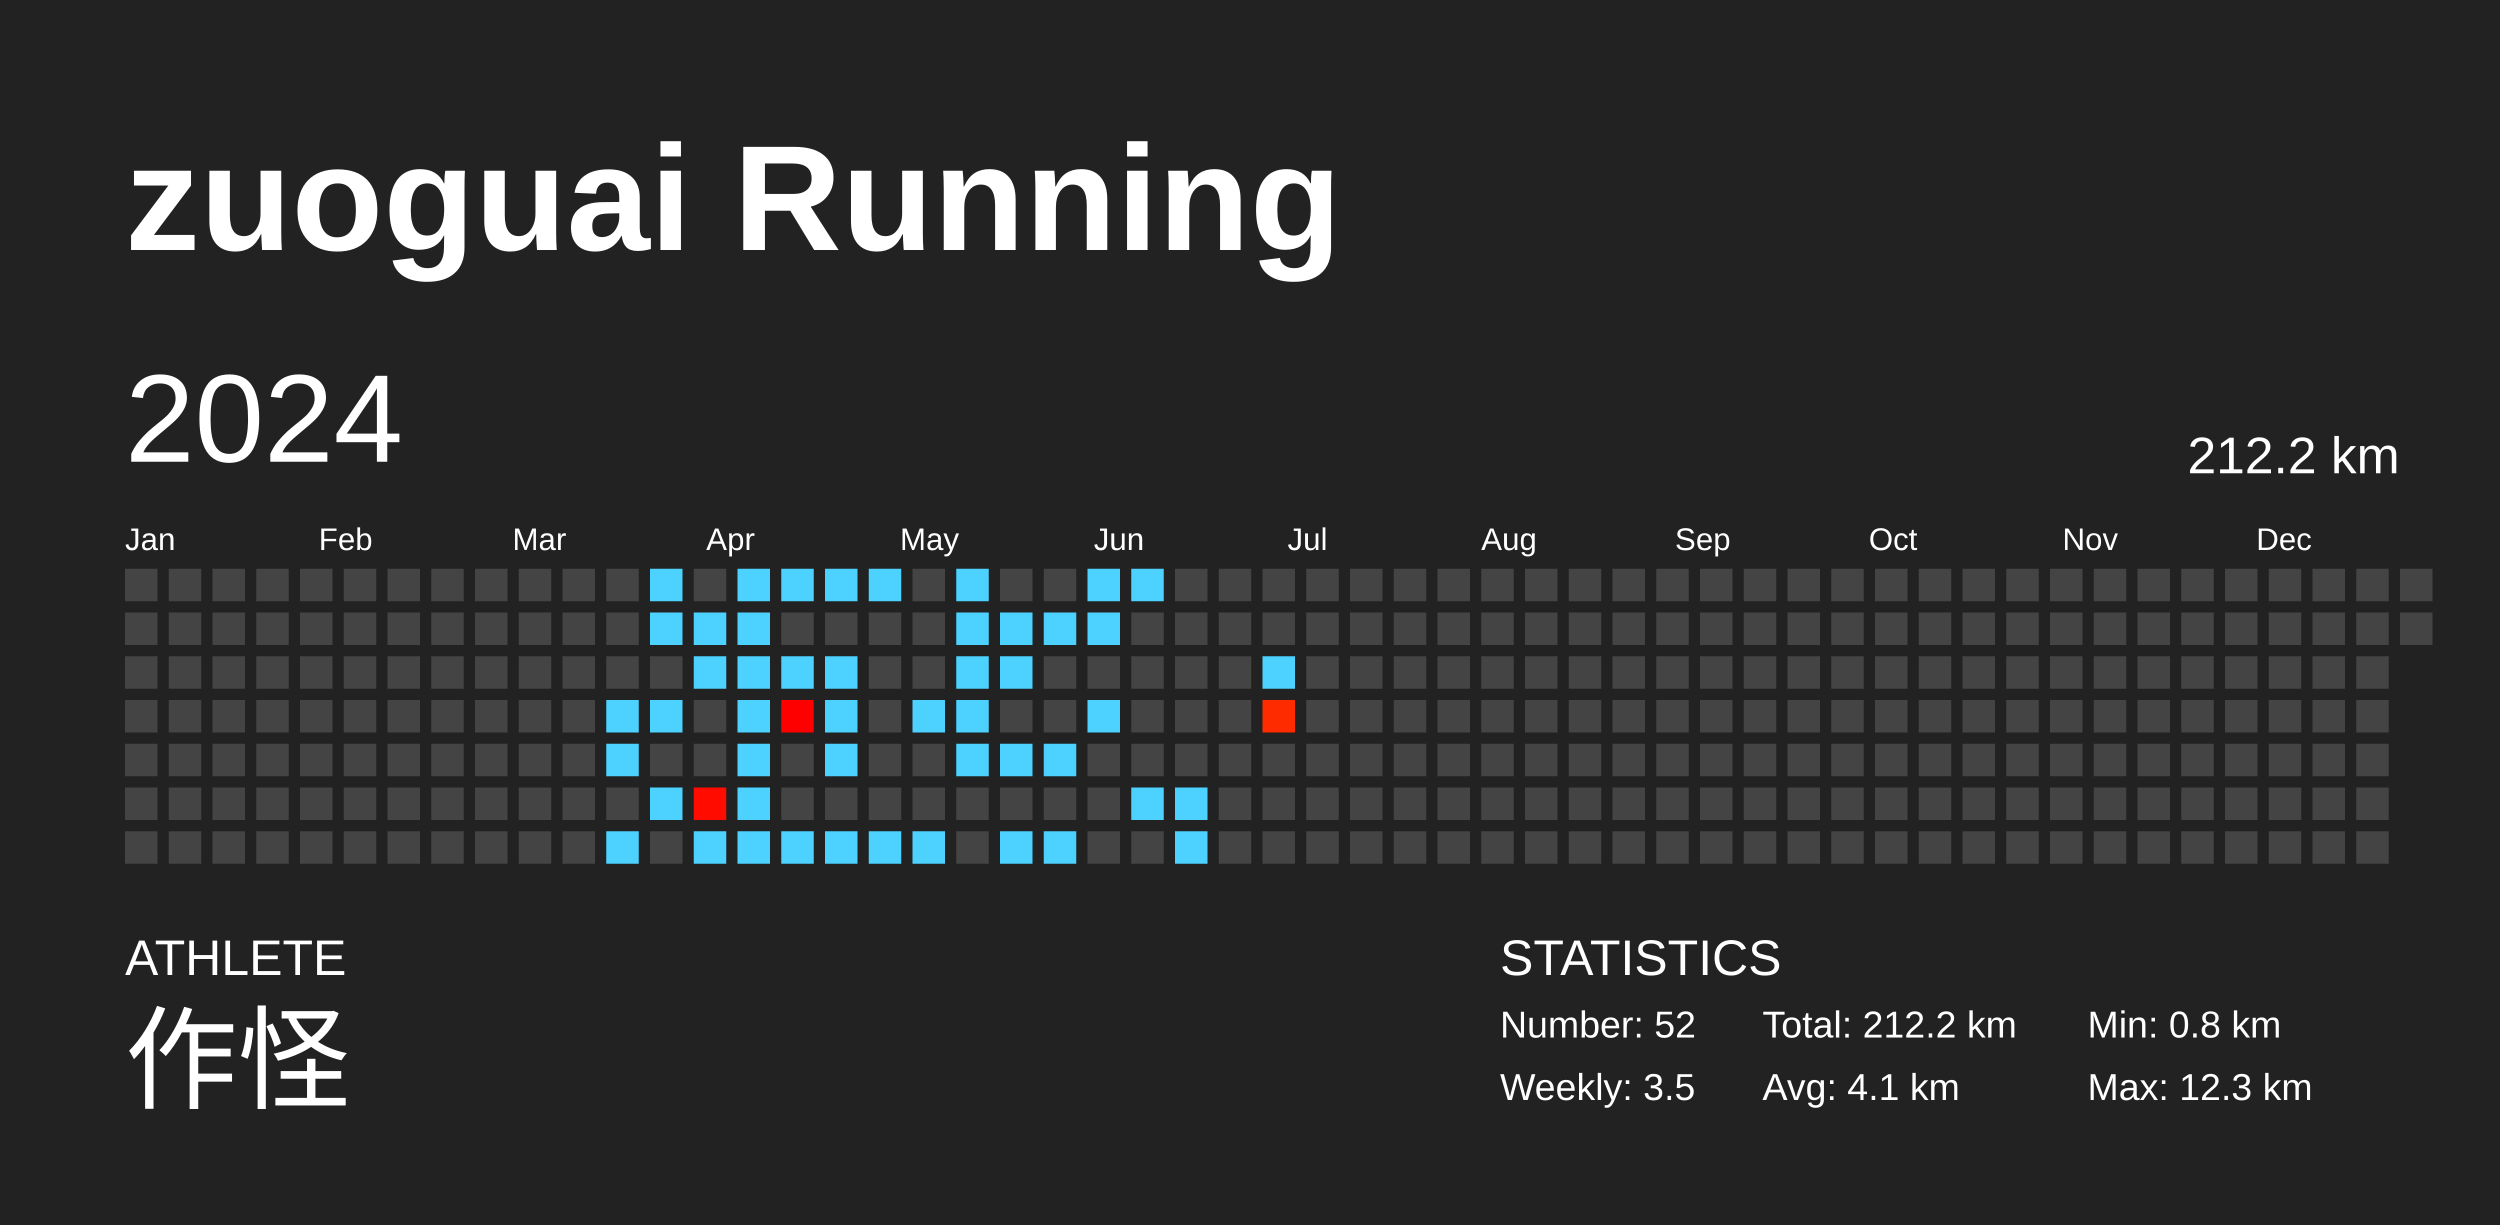
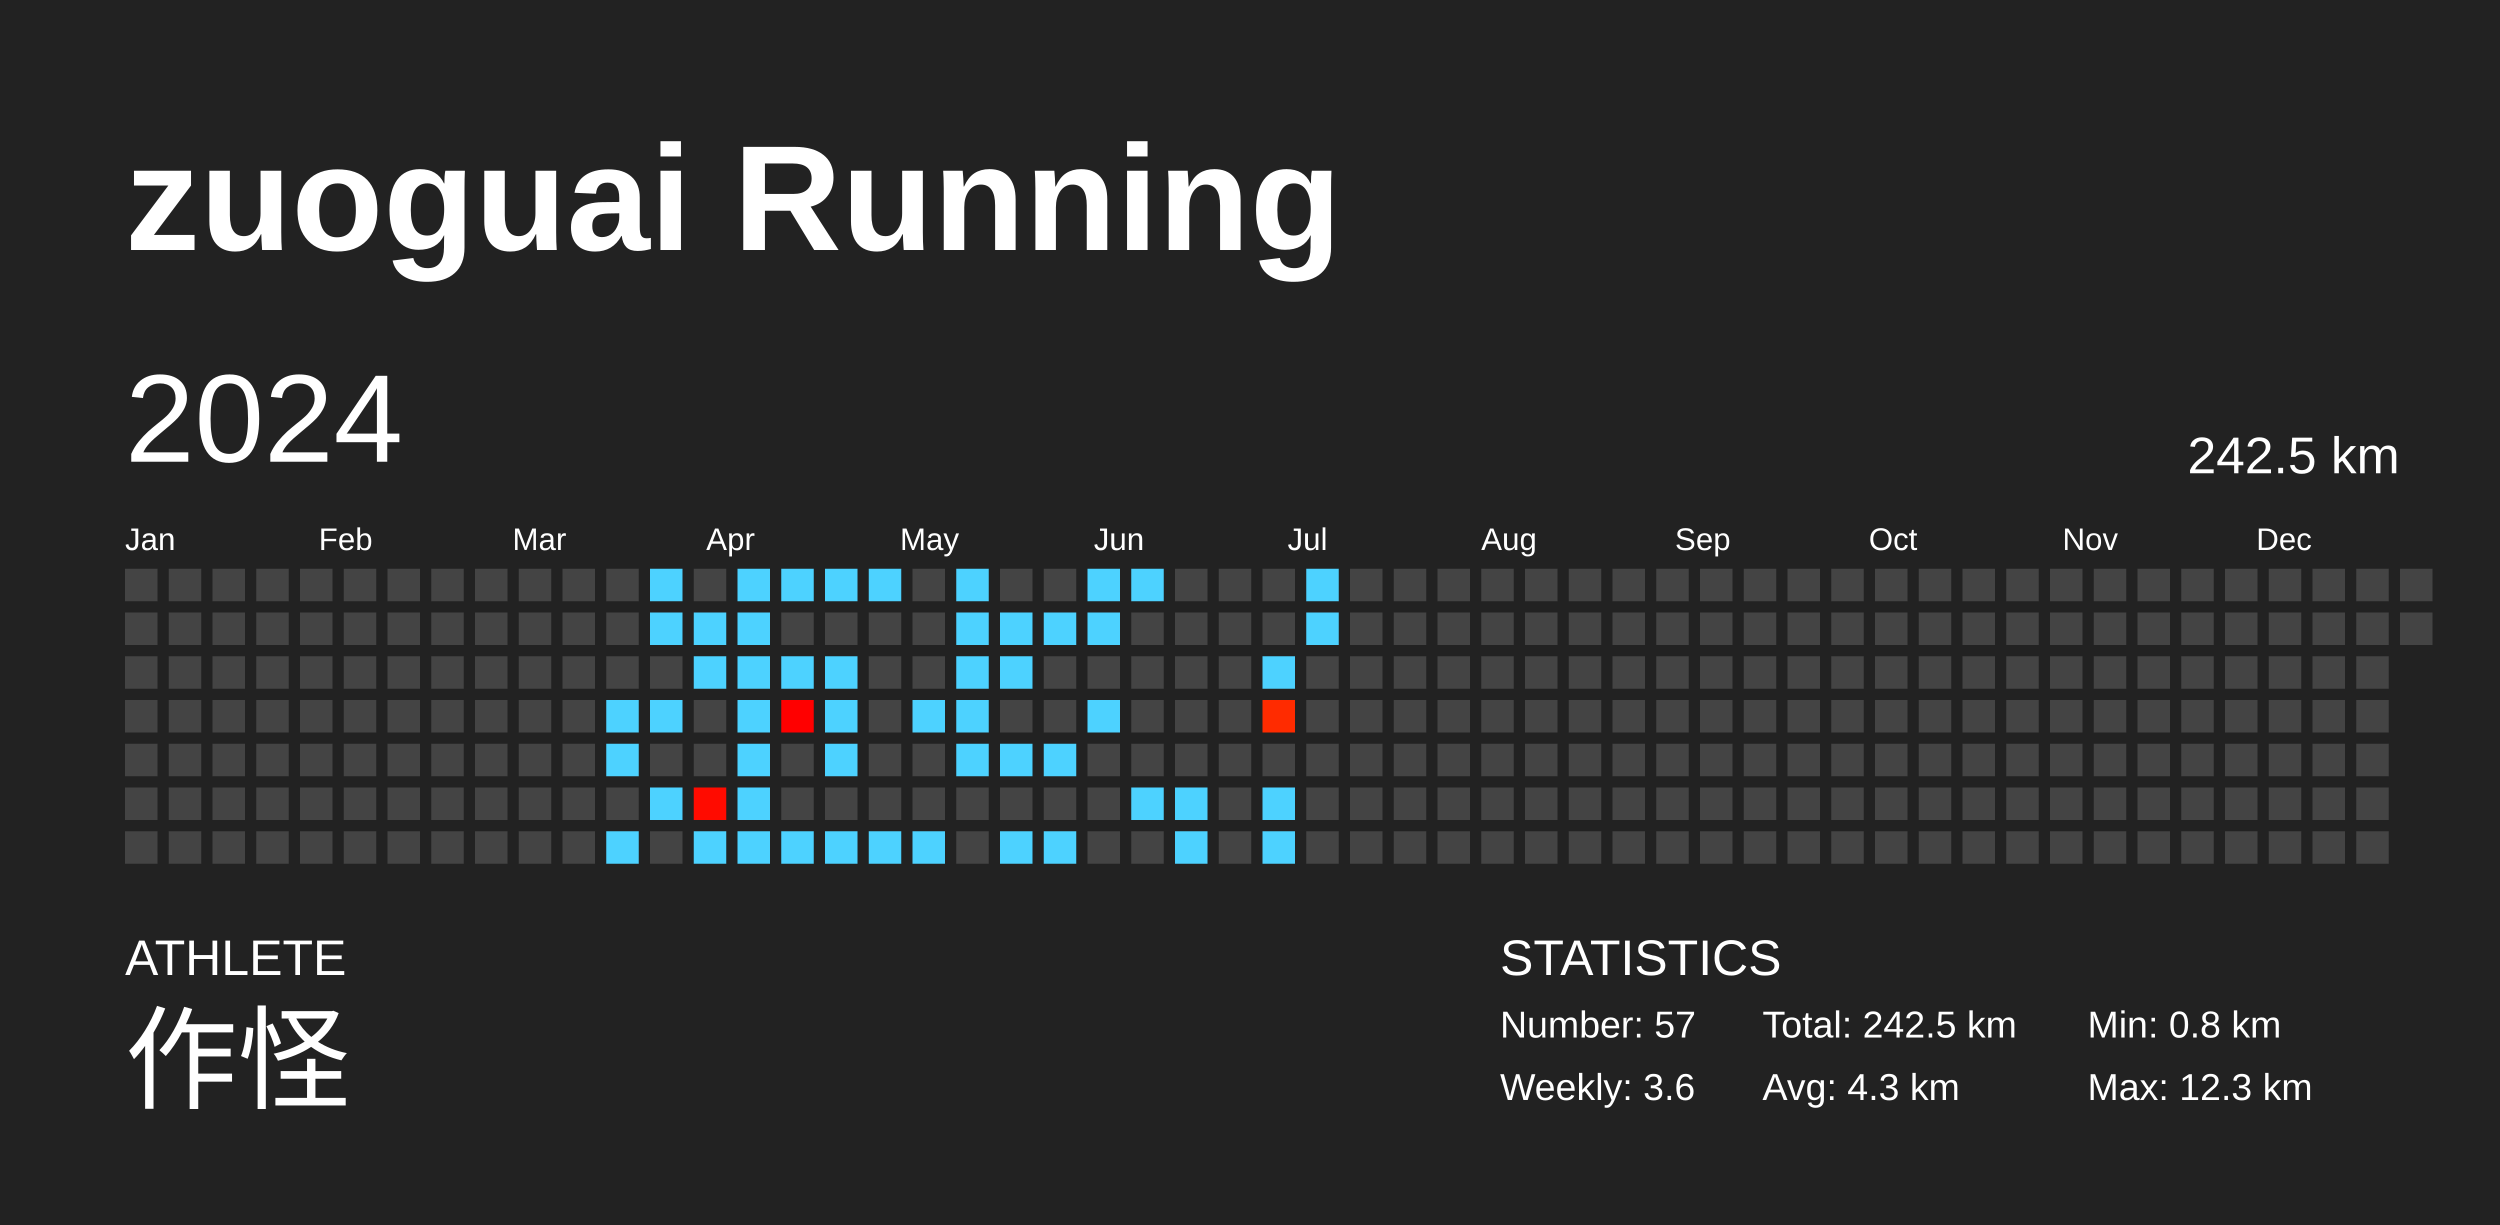
<svg xmlns="http://www.w3.org/2000/svg" baseProfile="full" height="98mm" version="1.1" viewBox="0,0,200,98" width="200mm">
  <defs />
  <rect fill="#222222" height="98" width="200" x="0" y="0" />
  <text fill="#FFFFFF" style="font-size:12px; font-family:Arial; font-weight:bold;" x="10" y="20">zuoguai Running</text>
  <text fill="#FFFFFF" style="font-size:4px; font-family:Arial" x="10" y="78">ATHLETE</text>
  <text fill="#FFFFFF" style="font-size:9px; font-family:Arial" x="10" y="88">作怪</text>
  <text fill="#FFFFFF" style="font-size:4px; font-family:Arial" x="120" y="78">STATISTICS</text>
-   <text fill="#FFFFFF" style="font-size:3px; font-family:Arial" x="120" y="83">Number: 52</text>
-   <text fill="#FFFFFF" style="font-size:3px; font-family:Arial" x="120" y="88">Weekly: 3.5</text>
-   <text fill="#FFFFFF" style="font-size:3px; font-family:Arial" x="141" y="83">Total: 212.2 km</text>
-   <text fill="#FFFFFF" style="font-size:3px; font-family:Arial" x="141" y="88">Avg: 4.1 km</text>
+   <text fill="#FFFFFF" style="font-size:3px; font-family:Arial" x="120" y="83">Number: 57</text>
+   <text fill="#FFFFFF" style="font-size:3px; font-family:Arial" x="120" y="88">Weekly: 3.6</text>
+   <text fill="#FFFFFF" style="font-size:3px; font-family:Arial" x="141" y="83">Total: 242.5 km</text>
+   <text fill="#FFFFFF" style="font-size:3px; font-family:Arial" x="141" y="88">Avg: 4.3 km</text>
  <text fill="#FFFFFF" style="font-size:3px; font-family:Arial" x="167" y="83">Min: 0.8 km</text>
  <text fill="#FFFFFF" style="font-size:3px; font-family:Arial" x="167" y="88">Max: 12.3 km</text>
  <text dominant-baseline="hanging" fill="#FFFFFF" style="font-size:10.0px; font-family:Arial;" x="10" y="30">2024</text>
-   <text dominant-baseline="hanging" fill="#FFFFFF" style="font-size:4.125px; font-family:Arial;" x="175" y="35">212.2 km</text>
+   <text dominant-baseline="hanging" fill="#FFFFFF" style="font-size:4.125px; font-family:Arial;" x="175" y="35">242.5 km</text>
  <text fill="#FFFFFF" style="font-size:2.5px; font-family:Arial" x="10.0" y="44">Jan</text>
  <text fill="#FFFFFF" style="font-size:2.5px; font-family:Arial" x="25.5" y="44">Feb</text>
  <text fill="#FFFFFF" style="font-size:2.5px; font-family:Arial" x="41.0" y="44">Mar</text>
  <text fill="#FFFFFF" style="font-size:2.5px; font-family:Arial" x="56.5" y="44">Apr</text>
  <text fill="#FFFFFF" style="font-size:2.5px; font-family:Arial" x="72.0" y="44">May</text>
  <text fill="#FFFFFF" style="font-size:2.5px; font-family:Arial" x="87.5" y="44">Jun</text>
  <text fill="#FFFFFF" style="font-size:2.5px; font-family:Arial" x="103.0" y="44">Jul</text>
  <text fill="#FFFFFF" style="font-size:2.5px; font-family:Arial" x="118.5" y="44">Aug</text>
  <text fill="#FFFFFF" style="font-size:2.5px; font-family:Arial" x="134.0" y="44">Sep</text>
  <text fill="#FFFFFF" style="font-size:2.5px; font-family:Arial" x="149.5" y="44">Oct</text>
  <text fill="#FFFFFF" style="font-size:2.5px; font-family:Arial" x="165.0" y="44">Nov</text>
  <text fill="#FFFFFF" style="font-size:2.5px; font-family:Arial" x="180.5" y="44">Dec</text>
  <rect fill="#444444" height="2.6" width="2.6" x="10.0" y="45.5" />
  <rect fill="#444444" height="2.6" width="2.6" x="10.0" y="49.0" />
  <rect fill="#444444" height="2.6" width="2.6" x="10.0" y="52.5" />
  <rect fill="#444444" height="2.6" width="2.6" x="10.0" y="56.0" />
  <rect fill="#444444" height="2.6" width="2.6" x="10.0" y="59.5" />
  <rect fill="#444444" height="2.6" width="2.6" x="10.0" y="63.0" />
  <rect fill="#444444" height="2.6" width="2.6" x="10.0" y="66.5" />
  <rect fill="#444444" height="2.6" width="2.6" x="13.5" y="45.5" />
  <rect fill="#444444" height="2.6" width="2.6" x="13.5" y="49.0" />
  <rect fill="#444444" height="2.6" width="2.6" x="13.5" y="52.5" />
  <rect fill="#444444" height="2.6" width="2.6" x="13.5" y="56.0" />
  <rect fill="#444444" height="2.6" width="2.6" x="13.5" y="59.5" />
  <rect fill="#444444" height="2.6" width="2.6" x="13.5" y="63.0" />
  <rect fill="#444444" height="2.6" width="2.6" x="13.5" y="66.5" />
  <rect fill="#444444" height="2.6" width="2.6" x="17.0" y="45.5" />
  <rect fill="#444444" height="2.6" width="2.6" x="17.0" y="49.0" />
  <rect fill="#444444" height="2.6" width="2.6" x="17.0" y="52.5" />
  <rect fill="#444444" height="2.6" width="2.6" x="17.0" y="56.0" />
  <rect fill="#444444" height="2.6" width="2.6" x="17.0" y="59.5" />
  <rect fill="#444444" height="2.6" width="2.6" x="17.0" y="63.0" />
  <rect fill="#444444" height="2.6" width="2.6" x="17.0" y="66.5" />
  <rect fill="#444444" height="2.6" width="2.6" x="20.5" y="45.5" />
  <rect fill="#444444" height="2.6" width="2.6" x="20.5" y="49.0" />
  <rect fill="#444444" height="2.6" width="2.6" x="20.5" y="52.5" />
  <rect fill="#444444" height="2.6" width="2.6" x="20.5" y="56.0" />
  <rect fill="#444444" height="2.6" width="2.6" x="20.5" y="59.5" />
  <rect fill="#444444" height="2.6" width="2.6" x="20.5" y="63.0" />
  <rect fill="#444444" height="2.6" width="2.6" x="20.5" y="66.5" />
  <rect fill="#444444" height="2.6" width="2.6" x="24.0" y="45.5" />
  <rect fill="#444444" height="2.6" width="2.6" x="24.0" y="49.0" />
  <rect fill="#444444" height="2.6" width="2.6" x="24.0" y="52.5" />
  <rect fill="#444444" height="2.6" width="2.6" x="24.0" y="56.0" />
  <rect fill="#444444" height="2.6" width="2.6" x="24.0" y="59.5" />
  <rect fill="#444444" height="2.6" width="2.6" x="24.0" y="63.0" />
  <rect fill="#444444" height="2.6" width="2.6" x="24.0" y="66.5" />
  <rect fill="#444444" height="2.6" width="2.6" x="27.5" y="45.5" />
  <rect fill="#444444" height="2.6" width="2.6" x="27.5" y="49.0" />
  <rect fill="#444444" height="2.6" width="2.6" x="27.5" y="52.5" />
  <rect fill="#444444" height="2.6" width="2.6" x="27.5" y="56.0" />
  <rect fill="#444444" height="2.6" width="2.6" x="27.5" y="59.5" />
  <rect fill="#444444" height="2.6" width="2.6" x="27.5" y="63.0" />
  <rect fill="#444444" height="2.6" width="2.6" x="27.5" y="66.5" />
  <rect fill="#444444" height="2.6" width="2.6" x="31.0" y="45.5" />
  <rect fill="#444444" height="2.6" width="2.6" x="31.0" y="49.0" />
  <rect fill="#444444" height="2.6" width="2.6" x="31.0" y="52.5" />
  <rect fill="#444444" height="2.6" width="2.6" x="31.0" y="56.0" />
  <rect fill="#444444" height="2.6" width="2.6" x="31.0" y="59.5" />
  <rect fill="#444444" height="2.6" width="2.6" x="31.0" y="63.0" />
  <rect fill="#444444" height="2.6" width="2.6" x="31.0" y="66.5" />
  <rect fill="#444444" height="2.6" width="2.6" x="34.5" y="45.5" />
  <rect fill="#444444" height="2.6" width="2.6" x="34.5" y="49.0" />
  <rect fill="#444444" height="2.6" width="2.6" x="34.5" y="52.5" />
  <rect fill="#444444" height="2.6" width="2.6" x="34.5" y="56.0" />
  <rect fill="#444444" height="2.6" width="2.6" x="34.5" y="59.5" />
  <rect fill="#444444" height="2.6" width="2.6" x="34.5" y="63.0" />
  <rect fill="#444444" height="2.6" width="2.6" x="34.5" y="66.5" />
  <rect fill="#444444" height="2.6" width="2.6" x="38.0" y="45.5" />
  <rect fill="#444444" height="2.6" width="2.6" x="38.0" y="49.0" />
  <rect fill="#444444" height="2.6" width="2.6" x="38.0" y="52.5" />
  <rect fill="#444444" height="2.6" width="2.6" x="38.0" y="56.0" />
  <rect fill="#444444" height="2.6" width="2.6" x="38.0" y="59.5" />
  <rect fill="#444444" height="2.6" width="2.6" x="38.0" y="63.0" />
  <rect fill="#444444" height="2.6" width="2.6" x="38.0" y="66.5" />
  <rect fill="#444444" height="2.6" width="2.6" x="41.5" y="45.5" />
  <rect fill="#444444" height="2.6" width="2.6" x="41.5" y="49.0" />
  <rect fill="#444444" height="2.6" width="2.6" x="41.5" y="52.5" />
  <rect fill="#444444" height="2.6" width="2.6" x="41.5" y="56.0" />
  <rect fill="#444444" height="2.6" width="2.6" x="41.5" y="59.5" />
  <rect fill="#444444" height="2.6" width="2.6" x="41.5" y="63.0" />
  <rect fill="#444444" height="2.6" width="2.6" x="41.5" y="66.5" />
  <rect fill="#444444" height="2.6" width="2.6" x="45.0" y="45.5" />
  <rect fill="#444444" height="2.6" width="2.6" x="45.0" y="49.0" />
  <rect fill="#444444" height="2.6" width="2.6" x="45.0" y="52.5" />
  <rect fill="#444444" height="2.6" width="2.6" x="45.0" y="56.0" />
  <rect fill="#444444" height="2.6" width="2.6" x="45.0" y="59.5" />
  <rect fill="#444444" height="2.6" width="2.6" x="45.0" y="63.0" />
  <rect fill="#444444" height="2.6" width="2.6" x="45.0" y="66.5" />
  <rect fill="#444444" height="2.6" width="2.6" x="48.5" y="45.5" />
  <rect fill="#444444" height="2.6" width="2.6" x="48.5" y="49.0" />
  <rect fill="#444444" height="2.6" width="2.6" x="48.5" y="52.5" />
  <rect fill="#4dd2ff" height="2.6" width="2.6" x="48.5" y="56.0" />
  <rect fill="#4dd2ff" height="2.6" width="2.6" x="48.5" y="59.5" />
  <rect fill="#444444" height="2.6" width="2.6" x="48.5" y="63.0" />
  <rect fill="#4dd2ff" height="2.6" width="2.6" x="48.5" y="66.5" />
  <rect fill="#4dd2ff" height="2.6" width="2.6" x="52.0" y="45.5" />
  <rect fill="#4dd2ff" height="2.6" width="2.6" x="52.0" y="49.0" />
  <rect fill="#444444" height="2.6" width="2.6" x="52.0" y="52.5" />
  <rect fill="#4dd2ff" height="2.6" width="2.6" x="52.0" y="56.0" />
  <rect fill="#444444" height="2.6" width="2.6" x="52.0" y="59.5" />
  <rect fill="#4dd2ff" height="2.6" width="2.6" x="52.0" y="63.0" />
  <rect fill="#444444" height="2.6" width="2.6" x="52.0" y="66.5" />
  <rect fill="#444444" height="2.6" width="2.6" x="55.5" y="45.5" />
  <rect fill="#4dd2ff" height="2.6" width="2.6" x="55.5" y="49.0" />
  <rect fill="#4dd2ff" height="2.6" width="2.6" x="55.5" y="52.5" />
  <rect fill="#444444" height="2.6" width="2.6" x="55.5" y="56.0" />
  <rect fill="#444444" height="2.6" width="2.6" x="55.5" y="59.5" />
  <rect fill="#ff0b00" height="2.6" width="2.6" x="55.5" y="63.0" />
  <rect fill="#4dd2ff" height="2.6" width="2.6" x="55.5" y="66.5" />
  <rect fill="#4dd2ff" height="2.6" width="2.6" x="59.0" y="45.5" />
  <rect fill="#4dd2ff" height="2.6" width="2.6" x="59.0" y="49.0" />
  <rect fill="#4dd2ff" height="2.6" width="2.6" x="59.0" y="52.5" />
  <rect fill="#4dd2ff" height="2.6" width="2.6" x="59.0" y="56.0" />
  <rect fill="#4dd2ff" height="2.6" width="2.6" x="59.0" y="59.5" />
  <rect fill="#4dd2ff" height="2.6" width="2.6" x="59.0" y="63.0" />
  <rect fill="#4dd2ff" height="2.6" width="2.6" x="59.0" y="66.5" />
  <rect fill="#4dd2ff" height="2.6" width="2.6" x="62.5" y="45.5" />
  <rect fill="#444444" height="2.6" width="2.6" x="62.5" y="49.0" />
  <rect fill="#4dd2ff" height="2.6" width="2.6" x="62.5" y="52.5" />
  <rect fill="#ff0000" height="2.6" width="2.6" x="62.5" y="56.0" />
  <rect fill="#444444" height="2.6" width="2.6" x="62.5" y="59.5" />
  <rect fill="#444444" height="2.6" width="2.6" x="62.5" y="63.0" />
  <rect fill="#4dd2ff" height="2.6" width="2.6" x="62.5" y="66.5" />
  <rect fill="#4dd2ff" height="2.6" width="2.6" x="66.0" y="45.5" />
  <rect fill="#444444" height="2.6" width="2.6" x="66.0" y="49.0" />
  <rect fill="#4dd2ff" height="2.6" width="2.6" x="66.0" y="52.5" />
  <rect fill="#4dd2ff" height="2.6" width="2.6" x="66.0" y="56.0" />
  <rect fill="#4dd2ff" height="2.6" width="2.6" x="66.0" y="59.5" />
  <rect fill="#444444" height="2.6" width="2.6" x="66.0" y="63.0" />
  <rect fill="#4dd2ff" height="2.6" width="2.6" x="66.0" y="66.5" />
  <rect fill="#4dd2ff" height="2.6" width="2.6" x="69.5" y="45.5" />
  <rect fill="#444444" height="2.6" width="2.6" x="69.5" y="49.0" />
  <rect fill="#444444" height="2.6" width="2.6" x="69.5" y="52.5" />
  <rect fill="#444444" height="2.6" width="2.6" x="69.5" y="56.0" />
  <rect fill="#444444" height="2.6" width="2.6" x="69.5" y="59.5" />
  <rect fill="#444444" height="2.6" width="2.6" x="69.5" y="63.0" />
  <rect fill="#4dd2ff" height="2.6" width="2.6" x="69.5" y="66.5" />
  <rect fill="#444444" height="2.6" width="2.6" x="73.0" y="45.5" />
  <rect fill="#444444" height="2.6" width="2.6" x="73.0" y="49.0" />
  <rect fill="#444444" height="2.6" width="2.6" x="73.0" y="52.5" />
  <rect fill="#4dd2ff" height="2.6" width="2.6" x="73.0" y="56.0" />
  <rect fill="#444444" height="2.6" width="2.6" x="73.0" y="59.5" />
  <rect fill="#444444" height="2.6" width="2.6" x="73.0" y="63.0" />
  <rect fill="#4dd2ff" height="2.6" width="2.6" x="73.0" y="66.5" />
  <rect fill="#4dd2ff" height="2.6" width="2.6" x="76.5" y="45.5" />
  <rect fill="#4dd2ff" height="2.6" width="2.6" x="76.5" y="49.0" />
  <rect fill="#4dd2ff" height="2.6" width="2.6" x="76.5" y="52.5" />
  <rect fill="#4dd2ff" height="2.6" width="2.6" x="76.5" y="56.0" />
  <rect fill="#4dd2ff" height="2.6" width="2.6" x="76.5" y="59.5" />
  <rect fill="#444444" height="2.6" width="2.6" x="76.5" y="63.0" />
  <rect fill="#444444" height="2.6" width="2.6" x="76.5" y="66.5" />
  <rect fill="#444444" height="2.6" width="2.6" x="80.0" y="45.5" />
  <rect fill="#4dd2ff" height="2.6" width="2.6" x="80.0" y="49.0" />
  <rect fill="#4dd2ff" height="2.6" width="2.6" x="80.0" y="52.5" />
  <rect fill="#444444" height="2.6" width="2.6" x="80.0" y="56.0" />
  <rect fill="#4dd2ff" height="2.6" width="2.6" x="80.0" y="59.5" />
  <rect fill="#444444" height="2.6" width="2.6" x="80.0" y="63.0" />
  <rect fill="#4dd2ff" height="2.6" width="2.6" x="80.0" y="66.5" />
  <rect fill="#444444" height="2.6" width="2.6" x="83.5" y="45.5" />
  <rect fill="#4dd2ff" height="2.6" width="2.6" x="83.5" y="49.0" />
  <rect fill="#444444" height="2.6" width="2.6" x="83.5" y="52.5" />
  <rect fill="#444444" height="2.6" width="2.6" x="83.5" y="56.0" />
  <rect fill="#4dd2ff" height="2.6" width="2.6" x="83.5" y="59.5" />
  <rect fill="#444444" height="2.6" width="2.6" x="83.5" y="63.0" />
  <rect fill="#4dd2ff" height="2.6" width="2.6" x="83.5" y="66.5" />
  <rect fill="#4dd2ff" height="2.6" width="2.6" x="87.0" y="45.5" />
  <rect fill="#4dd2ff" height="2.6" width="2.6" x="87.0" y="49.0" />
  <rect fill="#444444" height="2.6" width="2.6" x="87.0" y="52.5" />
  <rect fill="#4dd2ff" height="2.6" width="2.6" x="87.0" y="56.0" />
  <rect fill="#444444" height="2.6" width="2.6" x="87.0" y="59.5" />
  <rect fill="#444444" height="2.6" width="2.6" x="87.0" y="63.0" />
  <rect fill="#444444" height="2.6" width="2.6" x="87.0" y="66.5" />
  <rect fill="#4dd2ff" height="2.6" width="2.6" x="90.5" y="45.5" />
  <rect fill="#444444" height="2.6" width="2.6" x="90.5" y="49.0" />
  <rect fill="#444444" height="2.6" width="2.6" x="90.5" y="52.5" />
  <rect fill="#444444" height="2.6" width="2.6" x="90.5" y="56.0" />
  <rect fill="#444444" height="2.6" width="2.6" x="90.5" y="59.5" />
  <rect fill="#4dd2ff" height="2.6" width="2.6" x="90.5" y="63.0" />
  <rect fill="#444444" height="2.6" width="2.6" x="90.5" y="66.5" />
  <rect fill="#444444" height="2.6" width="2.6" x="94.0" y="45.5" />
  <rect fill="#444444" height="2.6" width="2.6" x="94.0" y="49.0" />
  <rect fill="#444444" height="2.6" width="2.6" x="94.0" y="52.5" />
  <rect fill="#444444" height="2.6" width="2.6" x="94.0" y="56.0" />
  <rect fill="#444444" height="2.6" width="2.6" x="94.0" y="59.5" />
  <rect fill="#4dd2ff" height="2.6" width="2.6" x="94.0" y="63.0" />
  <rect fill="#4dd2ff" height="2.6" width="2.6" x="94.0" y="66.5" />
  <rect fill="#444444" height="2.6" width="2.6" x="97.5" y="45.5" />
  <rect fill="#444444" height="2.6" width="2.6" x="97.5" y="49.0" />
  <rect fill="#444444" height="2.6" width="2.6" x="97.5" y="52.5" />
  <rect fill="#444444" height="2.6" width="2.6" x="97.5" y="56.0" />
  <rect fill="#444444" height="2.6" width="2.6" x="97.5" y="59.5" />
  <rect fill="#444444" height="2.6" width="2.6" x="97.5" y="63.0" />
  <rect fill="#444444" height="2.6" width="2.6" x="97.5" y="66.5" />
  <rect fill="#444444" height="2.6" width="2.6" x="101.0" y="45.5" />
  <rect fill="#444444" height="2.6" width="2.6" x="101.0" y="49.0" />
  <rect fill="#4dd2ff" height="2.6" width="2.6" x="101.0" y="52.5" />
  <rect fill="#ff2b00" height="2.6" width="2.6" x="101.0" y="56.0" />
  <rect fill="#444444" height="2.6" width="2.6" x="101.0" y="59.5" />
-   <rect fill="#444444" height="2.6" width="2.6" x="101.0" y="63.0" />
-   <rect fill="#444444" height="2.6" width="2.6" x="101.0" y="66.5" />
-   <rect fill="#444444" height="2.6" width="2.6" x="104.5" y="45.5" />
-   <rect fill="#444444" height="2.6" width="2.6" x="104.5" y="49.0" />
+   <rect fill="#4dd2ff" height="2.6" width="2.6" x="101.0" y="63.0" />
+   <rect fill="#4dd2ff" height="2.6" width="2.6" x="101.0" y="66.5" />
+   <rect fill="#4dd2ff" height="2.6" width="2.6" x="104.5" y="45.5" />
+   <rect fill="#4dd2ff" height="2.6" width="2.6" x="104.5" y="49.0" />
  <rect fill="#444444" height="2.6" width="2.6" x="104.5" y="52.5" />
  <rect fill="#444444" height="2.6" width="2.6" x="104.5" y="56.0" />
  <rect fill="#444444" height="2.6" width="2.6" x="104.5" y="59.5" />
  <rect fill="#444444" height="2.6" width="2.6" x="104.5" y="63.0" />
  <rect fill="#444444" height="2.6" width="2.6" x="104.5" y="66.5" />
  <rect fill="#444444" height="2.6" width="2.6" x="108.0" y="45.5" />
  <rect fill="#444444" height="2.6" width="2.6" x="108.0" y="49.0" />
  <rect fill="#444444" height="2.6" width="2.6" x="108.0" y="52.5" />
  <rect fill="#444444" height="2.6" width="2.6" x="108.0" y="56.0" />
  <rect fill="#444444" height="2.6" width="2.6" x="108.0" y="59.5" />
  <rect fill="#444444" height="2.6" width="2.6" x="108.0" y="63.0" />
  <rect fill="#444444" height="2.6" width="2.6" x="108.0" y="66.5" />
  <rect fill="#444444" height="2.6" width="2.6" x="111.5" y="45.5" />
  <rect fill="#444444" height="2.6" width="2.6" x="111.5" y="49.0" />
  <rect fill="#444444" height="2.6" width="2.6" x="111.5" y="52.5" />
  <rect fill="#444444" height="2.6" width="2.6" x="111.5" y="56.0" />
  <rect fill="#444444" height="2.6" width="2.6" x="111.5" y="59.5" />
  <rect fill="#444444" height="2.6" width="2.6" x="111.5" y="63.0" />
  <rect fill="#444444" height="2.6" width="2.6" x="111.5" y="66.5" />
  <rect fill="#444444" height="2.6" width="2.6" x="115.0" y="45.5" />
  <rect fill="#444444" height="2.6" width="2.6" x="115.0" y="49.0" />
  <rect fill="#444444" height="2.6" width="2.6" x="115.0" y="52.5" />
  <rect fill="#444444" height="2.6" width="2.6" x="115.0" y="56.0" />
  <rect fill="#444444" height="2.6" width="2.6" x="115.0" y="59.5" />
  <rect fill="#444444" height="2.6" width="2.6" x="115.0" y="63.0" />
  <rect fill="#444444" height="2.6" width="2.6" x="115.0" y="66.5" />
  <rect fill="#444444" height="2.6" width="2.6" x="118.5" y="45.5" />
  <rect fill="#444444" height="2.6" width="2.6" x="118.5" y="49.0" />
  <rect fill="#444444" height="2.6" width="2.6" x="118.5" y="52.5" />
  <rect fill="#444444" height="2.6" width="2.6" x="118.5" y="56.0" />
  <rect fill="#444444" height="2.6" width="2.6" x="118.5" y="59.5" />
  <rect fill="#444444" height="2.6" width="2.6" x="118.5" y="63.0" />
  <rect fill="#444444" height="2.6" width="2.6" x="118.5" y="66.5" />
  <rect fill="#444444" height="2.6" width="2.6" x="122.0" y="45.5" />
  <rect fill="#444444" height="2.6" width="2.6" x="122.0" y="49.0" />
  <rect fill="#444444" height="2.6" width="2.6" x="122.0" y="52.5" />
  <rect fill="#444444" height="2.6" width="2.6" x="122.0" y="56.0" />
  <rect fill="#444444" height="2.6" width="2.6" x="122.0" y="59.5" />
  <rect fill="#444444" height="2.6" width="2.6" x="122.0" y="63.0" />
  <rect fill="#444444" height="2.6" width="2.6" x="122.0" y="66.5" />
  <rect fill="#444444" height="2.6" width="2.6" x="125.5" y="45.5" />
  <rect fill="#444444" height="2.6" width="2.6" x="125.5" y="49.0" />
  <rect fill="#444444" height="2.6" width="2.6" x="125.5" y="52.5" />
  <rect fill="#444444" height="2.6" width="2.6" x="125.5" y="56.0" />
  <rect fill="#444444" height="2.6" width="2.6" x="125.5" y="59.5" />
  <rect fill="#444444" height="2.6" width="2.6" x="125.5" y="63.0" />
  <rect fill="#444444" height="2.6" width="2.6" x="125.5" y="66.5" />
  <rect fill="#444444" height="2.6" width="2.6" x="129.0" y="45.5" />
  <rect fill="#444444" height="2.6" width="2.6" x="129.0" y="49.0" />
  <rect fill="#444444" height="2.6" width="2.6" x="129.0" y="52.5" />
  <rect fill="#444444" height="2.6" width="2.6" x="129.0" y="56.0" />
  <rect fill="#444444" height="2.6" width="2.6" x="129.0" y="59.5" />
  <rect fill="#444444" height="2.6" width="2.6" x="129.0" y="63.0" />
  <rect fill="#444444" height="2.6" width="2.6" x="129.0" y="66.5" />
  <rect fill="#444444" height="2.6" width="2.6" x="132.5" y="45.5" />
  <rect fill="#444444" height="2.6" width="2.6" x="132.5" y="49.0" />
  <rect fill="#444444" height="2.6" width="2.6" x="132.5" y="52.5" />
  <rect fill="#444444" height="2.6" width="2.6" x="132.5" y="56.0" />
  <rect fill="#444444" height="2.6" width="2.6" x="132.5" y="59.5" />
  <rect fill="#444444" height="2.6" width="2.6" x="132.5" y="63.0" />
  <rect fill="#444444" height="2.6" width="2.6" x="132.5" y="66.5" />
  <rect fill="#444444" height="2.6" width="2.6" x="136.0" y="45.5" />
  <rect fill="#444444" height="2.6" width="2.6" x="136.0" y="49.0" />
  <rect fill="#444444" height="2.6" width="2.6" x="136.0" y="52.5" />
  <rect fill="#444444" height="2.6" width="2.6" x="136.0" y="56.0" />
  <rect fill="#444444" height="2.6" width="2.6" x="136.0" y="59.5" />
  <rect fill="#444444" height="2.6" width="2.6" x="136.0" y="63.0" />
  <rect fill="#444444" height="2.6" width="2.6" x="136.0" y="66.5" />
  <rect fill="#444444" height="2.6" width="2.6" x="139.5" y="45.5" />
  <rect fill="#444444" height="2.6" width="2.6" x="139.5" y="49.0" />
  <rect fill="#444444" height="2.6" width="2.6" x="139.5" y="52.5" />
  <rect fill="#444444" height="2.6" width="2.6" x="139.5" y="56.0" />
  <rect fill="#444444" height="2.6" width="2.6" x="139.5" y="59.5" />
  <rect fill="#444444" height="2.6" width="2.6" x="139.5" y="63.0" />
  <rect fill="#444444" height="2.6" width="2.6" x="139.5" y="66.5" />
  <rect fill="#444444" height="2.6" width="2.6" x="143.0" y="45.5" />
  <rect fill="#444444" height="2.6" width="2.6" x="143.0" y="49.0" />
  <rect fill="#444444" height="2.6" width="2.6" x="143.0" y="52.5" />
  <rect fill="#444444" height="2.6" width="2.6" x="143.0" y="56.0" />
  <rect fill="#444444" height="2.6" width="2.6" x="143.0" y="59.5" />
  <rect fill="#444444" height="2.6" width="2.6" x="143.0" y="63.0" />
  <rect fill="#444444" height="2.6" width="2.6" x="143.0" y="66.5" />
  <rect fill="#444444" height="2.6" width="2.6" x="146.5" y="45.5" />
  <rect fill="#444444" height="2.6" width="2.6" x="146.5" y="49.0" />
  <rect fill="#444444" height="2.6" width="2.6" x="146.5" y="52.5" />
  <rect fill="#444444" height="2.6" width="2.6" x="146.5" y="56.0" />
  <rect fill="#444444" height="2.6" width="2.6" x="146.5" y="59.5" />
  <rect fill="#444444" height="2.6" width="2.6" x="146.5" y="63.0" />
  <rect fill="#444444" height="2.6" width="2.6" x="146.5" y="66.5" />
  <rect fill="#444444" height="2.6" width="2.6" x="150.0" y="45.5" />
  <rect fill="#444444" height="2.6" width="2.6" x="150.0" y="49.0" />
  <rect fill="#444444" height="2.6" width="2.6" x="150.0" y="52.5" />
  <rect fill="#444444" height="2.6" width="2.6" x="150.0" y="56.0" />
  <rect fill="#444444" height="2.6" width="2.6" x="150.0" y="59.5" />
  <rect fill="#444444" height="2.6" width="2.6" x="150.0" y="63.0" />
  <rect fill="#444444" height="2.6" width="2.6" x="150.0" y="66.5" />
  <rect fill="#444444" height="2.6" width="2.6" x="153.5" y="45.5" />
  <rect fill="#444444" height="2.6" width="2.6" x="153.5" y="49.0" />
  <rect fill="#444444" height="2.6" width="2.6" x="153.5" y="52.5" />
  <rect fill="#444444" height="2.6" width="2.6" x="153.5" y="56.0" />
  <rect fill="#444444" height="2.6" width="2.6" x="153.5" y="59.5" />
  <rect fill="#444444" height="2.6" width="2.6" x="153.5" y="63.0" />
  <rect fill="#444444" height="2.6" width="2.6" x="153.5" y="66.5" />
  <rect fill="#444444" height="2.6" width="2.6" x="157.0" y="45.5" />
  <rect fill="#444444" height="2.6" width="2.6" x="157.0" y="49.0" />
  <rect fill="#444444" height="2.6" width="2.6" x="157.0" y="52.5" />
  <rect fill="#444444" height="2.6" width="2.6" x="157.0" y="56.0" />
  <rect fill="#444444" height="2.6" width="2.6" x="157.0" y="59.5" />
  <rect fill="#444444" height="2.6" width="2.6" x="157.0" y="63.0" />
  <rect fill="#444444" height="2.6" width="2.6" x="157.0" y="66.5" />
  <rect fill="#444444" height="2.6" width="2.6" x="160.5" y="45.5" />
  <rect fill="#444444" height="2.6" width="2.6" x="160.5" y="49.0" />
  <rect fill="#444444" height="2.6" width="2.6" x="160.5" y="52.5" />
  <rect fill="#444444" height="2.6" width="2.6" x="160.5" y="56.0" />
  <rect fill="#444444" height="2.6" width="2.6" x="160.5" y="59.5" />
  <rect fill="#444444" height="2.6" width="2.6" x="160.5" y="63.0" />
  <rect fill="#444444" height="2.6" width="2.6" x="160.5" y="66.5" />
  <rect fill="#444444" height="2.6" width="2.6" x="164.0" y="45.5" />
  <rect fill="#444444" height="2.6" width="2.6" x="164.0" y="49.0" />
  <rect fill="#444444" height="2.6" width="2.6" x="164.0" y="52.5" />
  <rect fill="#444444" height="2.6" width="2.6" x="164.0" y="56.0" />
  <rect fill="#444444" height="2.6" width="2.6" x="164.0" y="59.5" />
  <rect fill="#444444" height="2.6" width="2.6" x="164.0" y="63.0" />
  <rect fill="#444444" height="2.6" width="2.6" x="164.0" y="66.5" />
  <rect fill="#444444" height="2.6" width="2.6" x="167.5" y="45.5" />
  <rect fill="#444444" height="2.6" width="2.6" x="167.5" y="49.0" />
  <rect fill="#444444" height="2.6" width="2.6" x="167.5" y="52.5" />
  <rect fill="#444444" height="2.6" width="2.6" x="167.5" y="56.0" />
  <rect fill="#444444" height="2.6" width="2.6" x="167.5" y="59.5" />
  <rect fill="#444444" height="2.6" width="2.6" x="167.5" y="63.0" />
  <rect fill="#444444" height="2.6" width="2.6" x="167.5" y="66.5" />
  <rect fill="#444444" height="2.6" width="2.6" x="171.0" y="45.5" />
  <rect fill="#444444" height="2.6" width="2.6" x="171.0" y="49.0" />
  <rect fill="#444444" height="2.6" width="2.6" x="171.0" y="52.5" />
  <rect fill="#444444" height="2.6" width="2.6" x="171.0" y="56.0" />
  <rect fill="#444444" height="2.6" width="2.6" x="171.0" y="59.5" />
  <rect fill="#444444" height="2.6" width="2.6" x="171.0" y="63.0" />
  <rect fill="#444444" height="2.6" width="2.6" x="171.0" y="66.5" />
  <rect fill="#444444" height="2.6" width="2.6" x="174.5" y="45.5" />
  <rect fill="#444444" height="2.6" width="2.6" x="174.5" y="49.0" />
  <rect fill="#444444" height="2.6" width="2.6" x="174.5" y="52.5" />
  <rect fill="#444444" height="2.6" width="2.6" x="174.5" y="56.0" />
  <rect fill="#444444" height="2.6" width="2.6" x="174.5" y="59.5" />
  <rect fill="#444444" height="2.6" width="2.6" x="174.5" y="63.0" />
  <rect fill="#444444" height="2.6" width="2.6" x="174.5" y="66.5" />
  <rect fill="#444444" height="2.6" width="2.6" x="178.0" y="45.5" />
  <rect fill="#444444" height="2.6" width="2.6" x="178.0" y="49.0" />
  <rect fill="#444444" height="2.6" width="2.6" x="178.0" y="52.5" />
  <rect fill="#444444" height="2.6" width="2.6" x="178.0" y="56.0" />
  <rect fill="#444444" height="2.6" width="2.6" x="178.0" y="59.5" />
  <rect fill="#444444" height="2.6" width="2.6" x="178.0" y="63.0" />
  <rect fill="#444444" height="2.6" width="2.6" x="178.0" y="66.5" />
  <rect fill="#444444" height="2.6" width="2.6" x="181.5" y="45.5" />
  <rect fill="#444444" height="2.6" width="2.6" x="181.5" y="49.0" />
  <rect fill="#444444" height="2.6" width="2.6" x="181.5" y="52.5" />
  <rect fill="#444444" height="2.6" width="2.6" x="181.5" y="56.0" />
  <rect fill="#444444" height="2.6" width="2.6" x="181.5" y="59.5" />
  <rect fill="#444444" height="2.6" width="2.6" x="181.5" y="63.0" />
  <rect fill="#444444" height="2.6" width="2.6" x="181.5" y="66.5" />
  <rect fill="#444444" height="2.6" width="2.6" x="185.0" y="45.5" />
  <rect fill="#444444" height="2.6" width="2.6" x="185.0" y="49.0" />
  <rect fill="#444444" height="2.6" width="2.6" x="185.0" y="52.5" />
  <rect fill="#444444" height="2.6" width="2.6" x="185.0" y="56.0" />
  <rect fill="#444444" height="2.6" width="2.6" x="185.0" y="59.5" />
  <rect fill="#444444" height="2.6" width="2.6" x="185.0" y="63.0" />
  <rect fill="#444444" height="2.6" width="2.6" x="185.0" y="66.5" />
  <rect fill="#444444" height="2.6" width="2.6" x="188.5" y="45.5" />
  <rect fill="#444444" height="2.6" width="2.6" x="188.5" y="49.0" />
  <rect fill="#444444" height="2.6" width="2.6" x="188.5" y="52.5" />
  <rect fill="#444444" height="2.6" width="2.6" x="188.5" y="56.0" />
  <rect fill="#444444" height="2.6" width="2.6" x="188.5" y="59.5" />
  <rect fill="#444444" height="2.6" width="2.6" x="188.5" y="63.0" />
  <rect fill="#444444" height="2.6" width="2.6" x="188.5" y="66.5" />
  <rect fill="#444444" height="2.6" width="2.6" x="192.0" y="45.5" />
  <rect fill="#444444" height="2.6" width="2.6" x="192.0" y="49.0" />
</svg>
